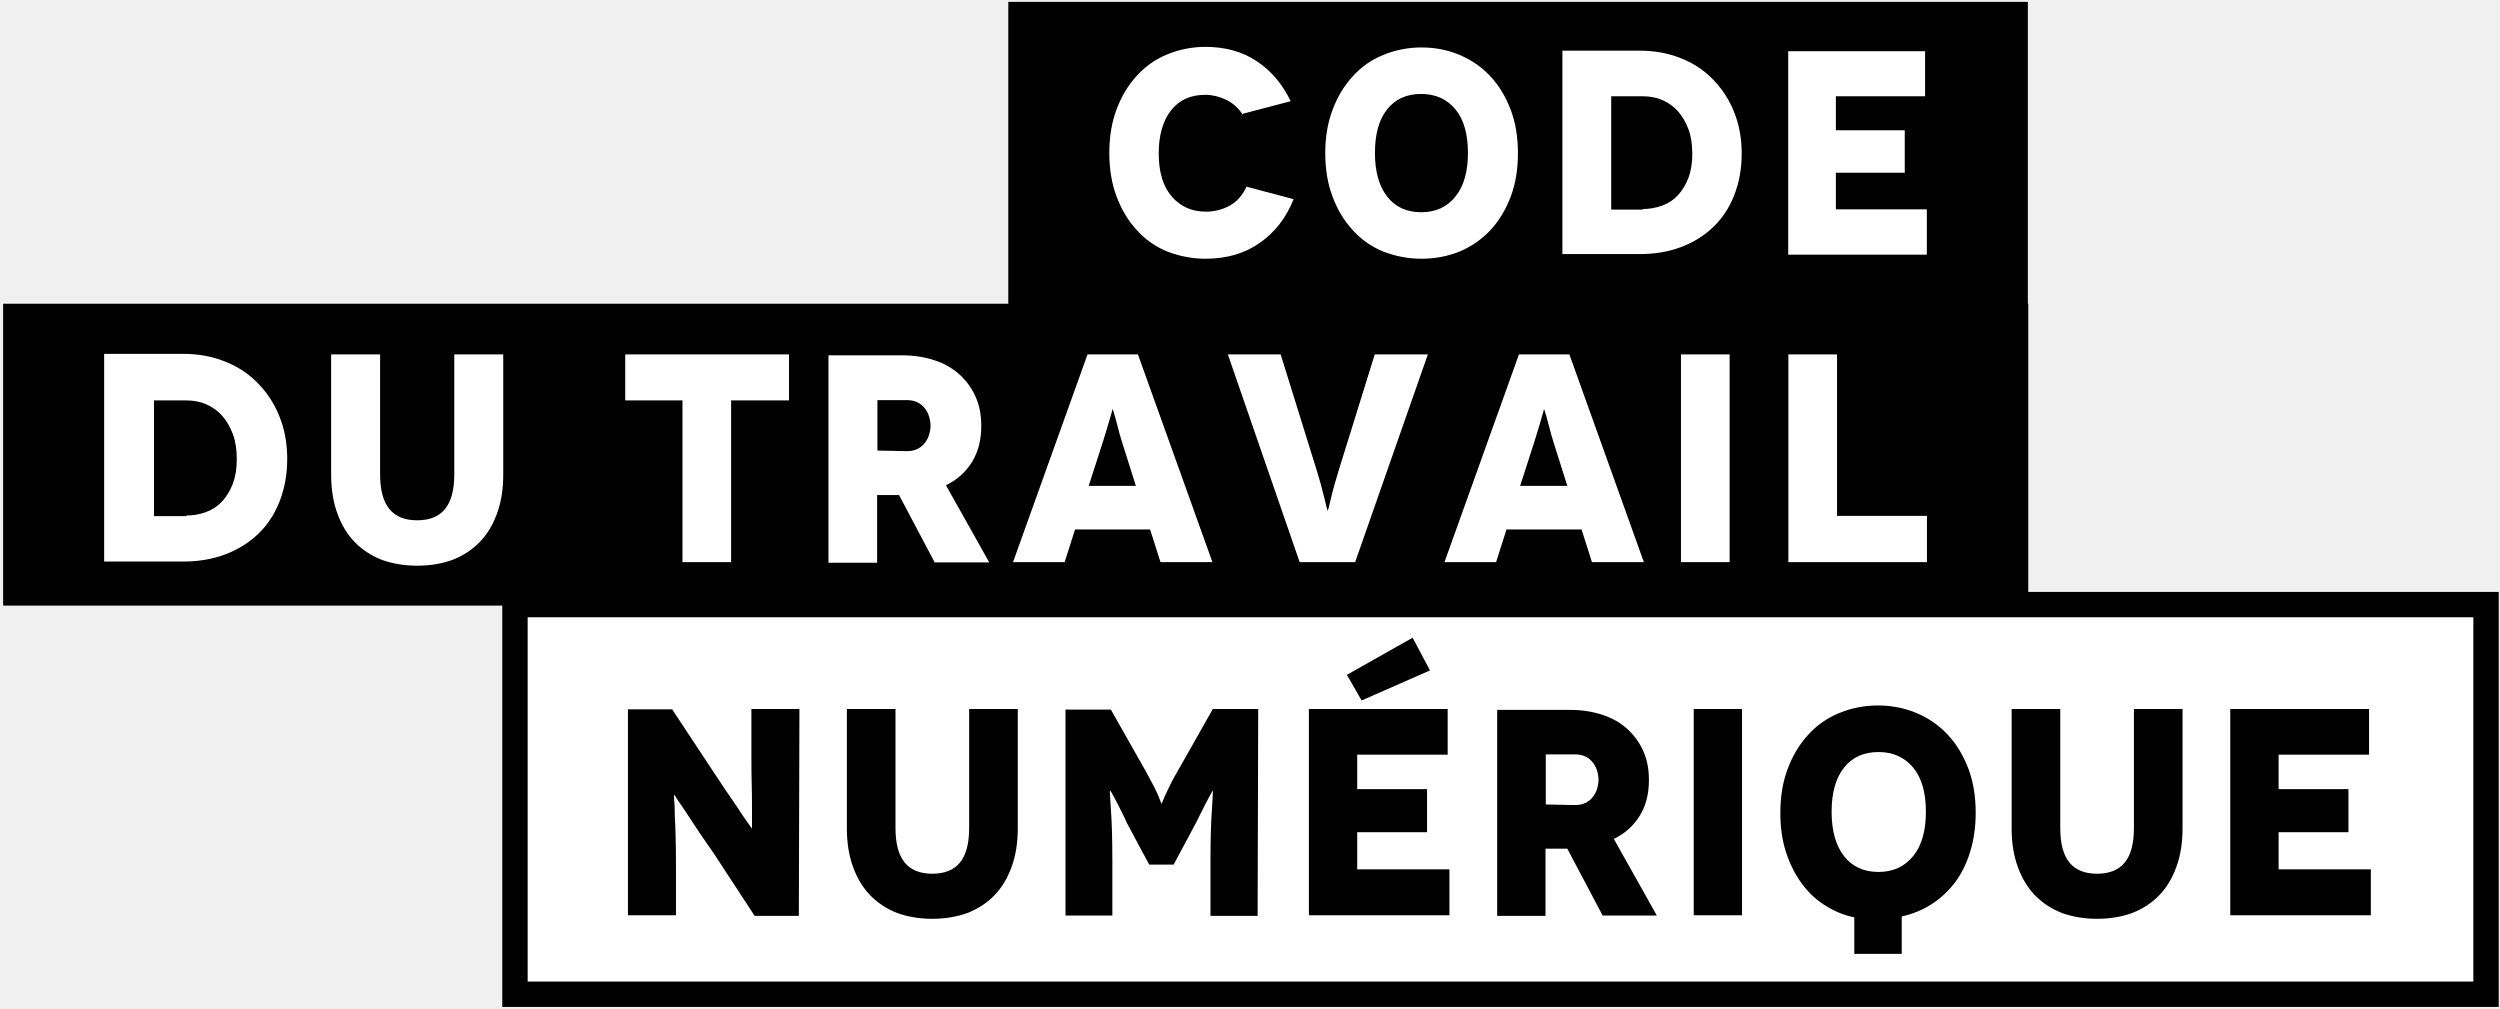
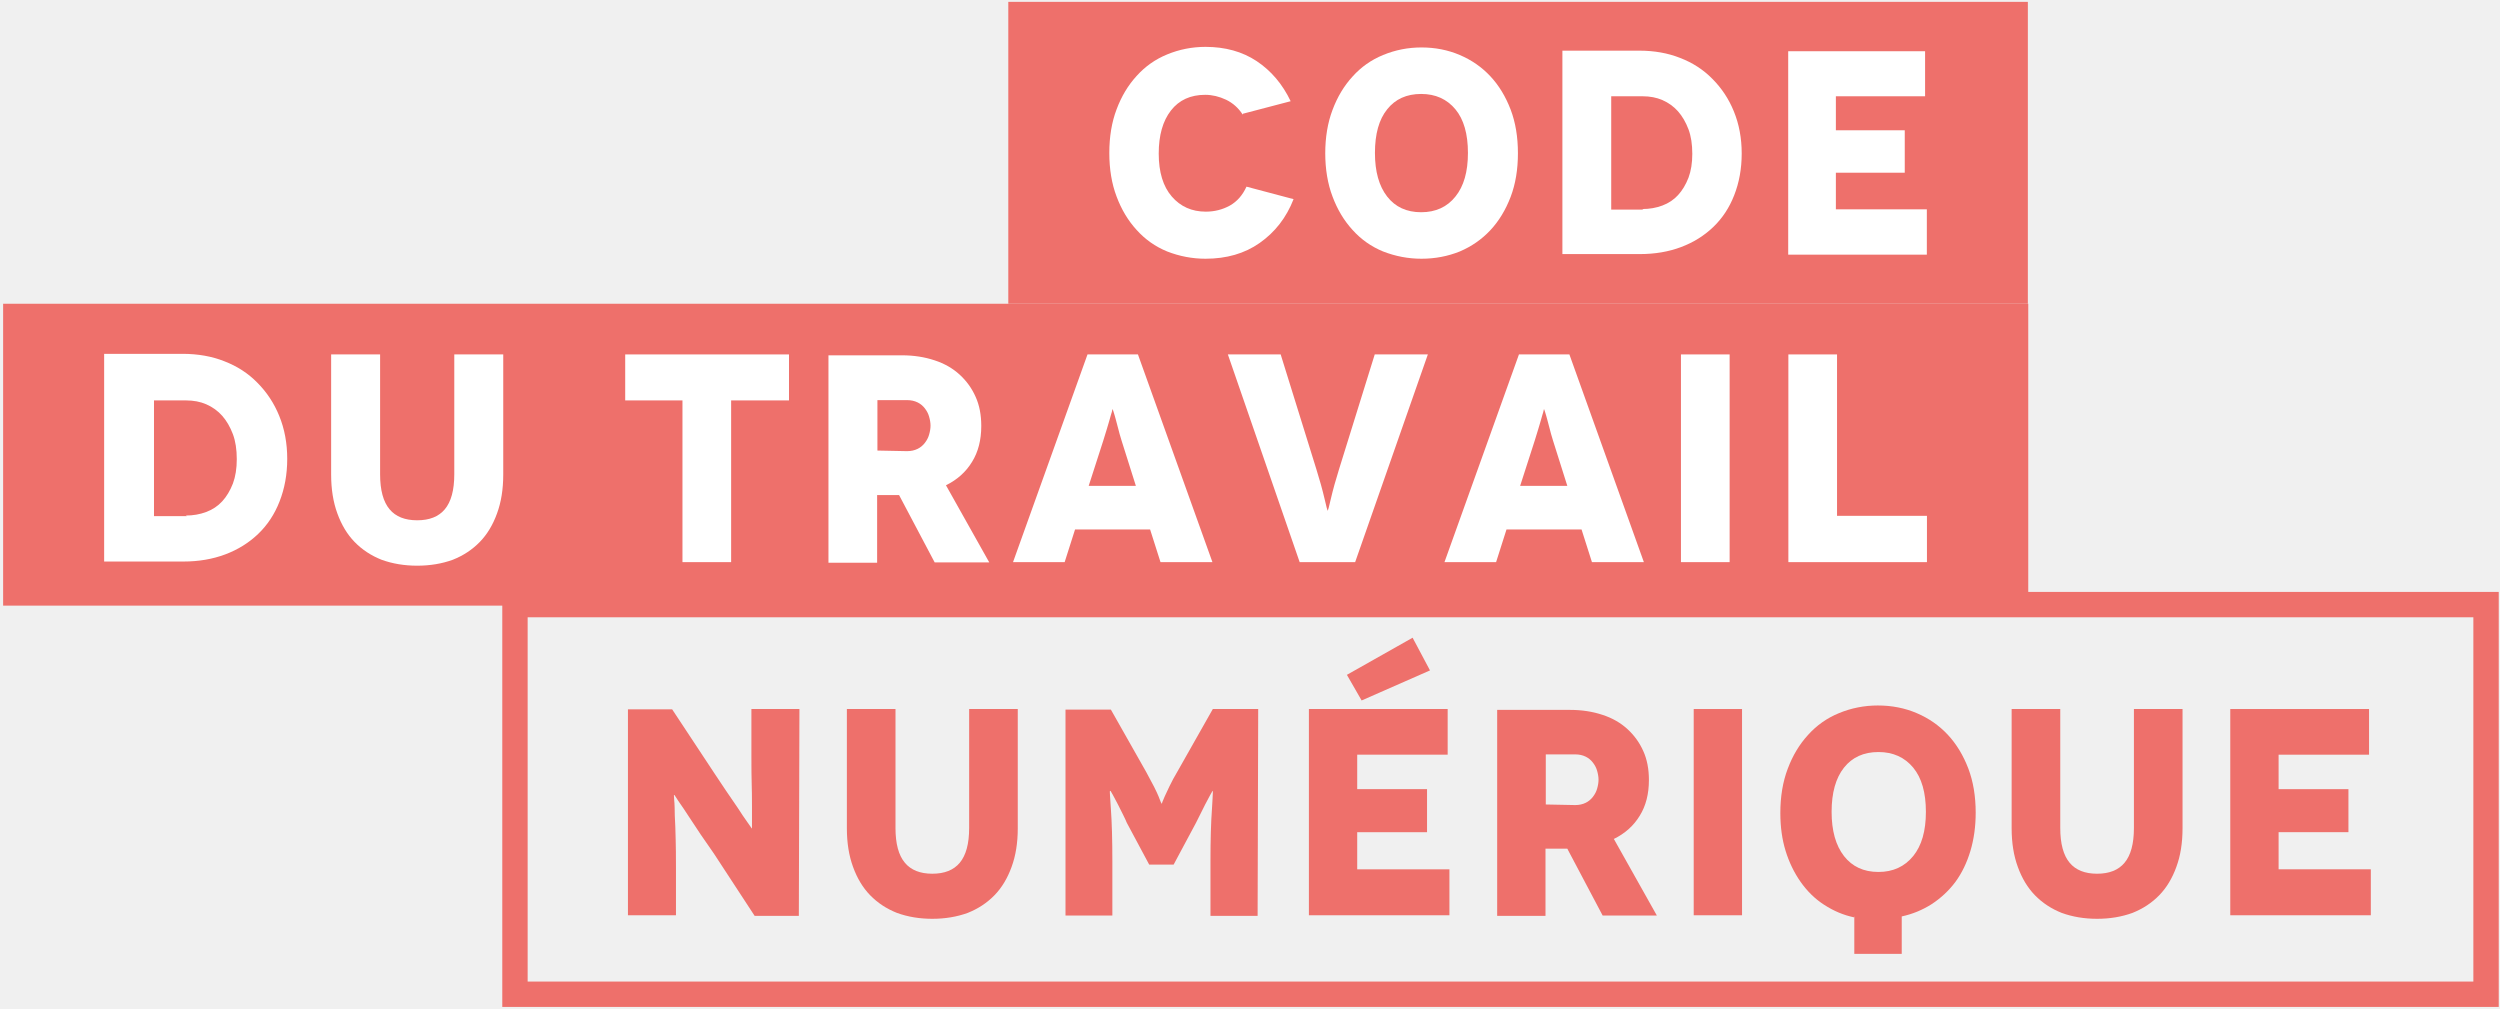
- <svg xmlns="http://www.w3.org/2000/svg" fill="none" viewBox="0 0 657 265" aria-label="Code du travail numérique" class="sc-1bce5a92-7 cUyIWP">
-   <path fill="#fff" d="M135 160h520v100H135z" />
-   <path fill="currentColor" d="M533.026 159.16H.822V79.824h532.204v79.336zm-.107-79.336H264.98V.488h267.939v79.336zM210.09 186.329l-.155 54.359h-11.616l-10.685-16.339c-.155-.259-1.316-1.936-3.484-5.034-.568-.826-1.677-2.503-3.329-5.033a99.201 99.201 0 0 0-2.556-3.793l-1.007-1.551h-.155l.078 1.396c.052.362.09 1.007.116 1.936.026.928.038 1.624.038 2.09.104 1.754.182 3.846.232 6.271.052 1.602.079 4.259.079 7.976v11.924h-12.623v-54.124h11.616l11.304 17.113 2.788 4.181c.104.154 1.162 1.704 3.175 4.645.259.414.672 1.046 1.239 1.898a44.728 44.728 0 0 0 1.317 1.897l1.084 1.548h.077v-5.652c0-2.477-.026-4.491-.077-6.04-.052-1.548-.077-3.975-.077-7.279v-12.389h12.621zm57.38 0v31.36c0 3.821-.543 7.201-1.627 10.144-1.084 2.995-2.581 5.473-4.491 7.435-1.961 2.012-4.31 3.561-7.046 4.645-2.839 1.032-5.936 1.548-9.292 1.548-3.355 0-6.452-.516-9.292-1.548-2.736-1.084-5.086-2.633-7.047-4.645-1.909-1.962-3.407-4.44-4.491-7.435-1.084-2.943-1.626-6.323-1.626-10.144v-31.36h12.777v31.283c0 4.13.825 7.176 2.477 9.137 1.6 1.911 4.002 2.865 7.202 2.865 3.201 0 5.601-.954 7.201-2.865 1.652-1.961 2.477-5.007 2.477-9.137v-31.283h12.778zm63.186 0-.155 54.359h-12.389v-14.326c0-5.627.128-10.196.387-13.706.052-1.031.104-1.91.154-2.632.052-.723.078-1.264.078-1.626v-.542h-.078l-.618 1.082c-.516.93-.956 1.757-1.318 2.48l-1.393 2.787-1.007 2.013-5.885 10.996h-6.427l-5.885-10.996a27.177 27.177 0 0 0-.929-2.013l-1.394-2.787a65.57 65.57 0 0 0-1.316-2.48l-.62-1.082h-.154c-.052 0-.052.388 0 1.161s.129 1.963.232 3.561c.258 3.511.388 8.08.388 13.707v14.324h-12.312v-54.124h11.924l9.292 16.415c1.652 2.994 2.736 5.137 3.253 6.428.464 1.238.723 1.858.773 1.858h.078l.154-.467c.052-.102.259-.591.62-1.469.414-.929.827-1.808 1.239-2.633a47.654 47.654 0 0 1 2.091-3.872l9.292-16.416h11.925zm27.181-2.246-3.872-6.736 17.268-9.756 4.569 8.593-17.965 7.899zm23.074 44.369v12.08h-36.934v-54.204h36.47v12.004h-23.772v9.059h18.352v11.305h-18.352v9.756h24.236zm25.323-17.035 7.744.155c1.032 0 1.961-.207 2.787-.619a5.35 5.35 0 0 0 1.858-1.549c.516-.671.878-1.368 1.084-2.091.259-.877.387-1.678.387-2.401 0-.723-.128-1.523-.387-2.4-.206-.723-.568-1.42-1.084-2.091a5.33 5.33 0 0 0-1.858-1.549c-.826-.412-1.755-.619-2.787-.619h-7.744v13.164zm14.945 29.192-9.292-17.577h-5.73v17.655h-12.699v-54.126h19.203c3.046 0 5.885.439 8.518 1.316 2.53.827 4.698 2.066 6.504 3.718a17.238 17.238 0 0 1 4.182 5.808c.98 2.166 1.47 4.696 1.47 7.588 0 3.665-.8 6.788-2.4 9.369-1.6 2.632-3.872 4.672-6.813 6.117l11.304 20.132h-14.247zm23.928-54.28h12.699v54.203h-12.699v-54.203zm57.689 38.639c2.22-2.736 3.329-6.608 3.329-11.614 0-5.059-1.109-8.931-3.329-11.616-2.272-2.735-5.318-4.103-9.138-4.103-3.872 0-6.892 1.368-9.06 4.103-2.168 2.736-3.252 6.608-3.252 11.616 0 4.956 1.084 8.828 3.252 11.614 2.168 2.787 5.188 4.182 9.06 4.182 3.82 0 6.866-1.395 9.138-4.182zm-15.487 15.796-.077.311c-2.736-.568-5.37-1.679-7.899-3.329-2.323-1.498-4.361-3.486-6.117-5.963-1.704-2.427-3.02-5.137-3.95-8.132-.928-2.993-1.393-6.323-1.393-9.988 0-4.336.645-8.208 1.936-11.615 1.291-3.458 3.072-6.426 5.343-8.905a21.995 21.995 0 0 1 8.13-5.729 26.519 26.519 0 0 1 10.222-2.014c3.665 0 7.072.671 10.221 2.014 3.149 1.342 5.859 3.226 8.131 5.652 2.27 2.426 4.077 5.394 5.42 8.904 1.29 3.408 1.936 7.28 1.936 11.616 0 3.613-.466 6.969-1.395 10.065-.929 3.097-2.245 5.808-3.948 8.132a24.624 24.624 0 0 1-6.195 5.807 24.106 24.106 0 0 1-7.898 3.252v9.834h-12.467v-9.912zm86.262-54.435v31.36c0 3.821-.542 7.201-1.626 10.144-1.084 2.995-2.582 5.473-4.491 7.435-1.961 2.012-4.311 3.561-7.047 4.645-2.838 1.032-5.936 1.548-9.292 1.548-3.354 0-6.452-.516-9.292-1.548-2.736-1.084-5.085-2.633-7.046-4.645-1.91-1.962-3.407-4.44-4.491-7.435-1.084-2.943-1.627-6.323-1.627-10.144v-31.36h12.778v31.283c0 4.13.825 7.176 2.477 9.137 1.6 1.911 4.001 2.865 7.201 2.865 3.202 0 5.602-.954 7.202-2.865 1.652-1.961 2.478-5.007 2.478-9.137v-31.283h12.776zm49.481 42.124v12.078h-36.936v-54.202h36.471v12.002h-23.772v9.06h18.352v11.304h-18.352v9.758h24.237z" />
-   <path fill="#fff" d="m49.125 135.641-.312-.156c1.924 0 3.718-.312 5.38-.936 1.664-.623 3.068-1.559 4.212-2.807 1.144-1.248 2.079-2.806 2.807-4.678.676-1.82 1.013-3.952 1.013-6.395 0-2.548-.337-4.731-1.013-6.551-.728-1.924-1.663-3.534-2.807-4.834-1.144-1.299-2.548-2.314-4.212-3.042-1.558-.676-3.326-1.013-5.301-1.013h-8.423v30.412h8.656zm-1.092-42.653h-.077c4.054 0 7.72.649 10.994 1.948 3.38 1.3 6.264 3.172 8.656 5.614 2.495 2.496 4.42 5.407 5.77 8.734 1.404 3.432 2.106 7.2 2.106 11.306 0 4.056-.675 7.799-2.028 11.23-1.3 3.326-3.17 6.161-5.614 8.5-2.443 2.338-5.328 4.132-8.656 5.38-3.327 1.248-6.992 1.87-10.995 1.87H27.37V92.988h20.664zm84.219.155v31.581c0 3.847-.546 7.252-1.637 10.216-1.092 3.015-2.6 5.509-4.523 7.484-1.976 2.028-4.341 3.588-7.096 4.68-2.86 1.039-5.978 1.559-9.357 1.559-3.38 0-6.499-.52-9.359-1.559-2.754-1.092-5.12-2.652-7.096-4.68-1.922-1.975-3.43-4.469-4.522-7.484-1.09-2.964-1.638-6.369-1.638-10.216V93.143h12.867v31.502c0 4.16.832 7.226 2.496 9.202 1.611 1.924 4.028 2.885 7.252 2.885 3.223 0 5.64-.961 7.252-2.885 1.663-1.976 2.495-5.042 2.495-9.202V93.143h12.866zm75.096 0v12.086h-15.206v42.499h-12.789v-42.499h-15.049V93.143h43.044zm23.237 25.264 7.799.156c1.039 0 1.975-.208 2.807-.622a5.36 5.36 0 0 0 1.87-1.562c.52-.674.884-1.377 1.092-2.104.26-.884.391-1.69.391-2.418 0-.727-.131-1.534-.391-2.418-.208-.726-.572-1.429-1.092-2.105a5.34 5.34 0 0 0-1.87-1.559c-.832-.416-1.768-.624-2.807-.624h-7.799v13.256zm15.051 29.398-9.359-17.7h-5.769v17.78h-12.789V93.377h19.338c3.068 0 5.927.441 8.579 1.325 2.547.832 4.729 2.079 6.549 3.743a17.345 17.345 0 0 1 4.211 5.849c.988 2.183 1.483 4.731 1.483 7.641 0 3.692-.807 6.836-2.419 9.435-1.611 2.652-3.899 4.705-6.861 6.16l11.384 20.275h-14.347zm52.871-20.118-3.743-11.853c-.416-1.351-.703-2.364-.859-3.042a49.832 49.832 0 0 0-.701-2.65 31.897 31.897 0 0 0-.273-.975 53.278 53.278 0 0 0-.272-.897l-.235-.702h-.077l-.156.702c-.054.156-.144.456-.274.897-.13.441-.221.767-.273.975-.052.208-.168.61-.351 1.208-.181.597-.325 1.08-.429 1.442l-.935 3.042-3.821 11.853h12.399zm3.742 11.463h-19.728l-2.729 8.577h-13.569l19.573-54.584h13.256l19.573 54.584h-13.646l-2.73-8.577zm72.99-46.007-19.105 54.585h-14.582l-18.87-54.585h13.88l9.357 30.1a108.513 108.513 0 0 1 2.183 7.876c.468 2.026.728 3.04.78 3.04h.078c.052 0 .312-1.014.78-3.04.571-2.444 1.3-5.07 2.183-7.876l9.357-30.1h13.959zm36.651 34.544-3.742-11.853c-.416-1.351-.703-2.364-.859-3.042a49.832 49.832 0 0 0-.701-2.65 32.648 32.648 0 0 0-.274-.975 38.93 38.93 0 0 0-.272-.897l-.234-.702h-.078l-.156.702a26.94 26.94 0 0 0-.273.897c-.131.441-.221.767-.273.975-.052.208-.168.61-.351 1.208-.181.597-.325 1.08-.429 1.442l-.935 3.042-3.821 11.853h12.398zm3.743 11.463h-19.728l-2.729 8.577h-13.57l19.574-54.584h13.256l19.573 54.584h-13.647l-2.729-8.577zm26.124-46.008h12.788v54.586h-12.788V93.142zm64.644 42.42v12.166h-36.416V93.142h12.788v42.42h23.628zM326.66 29.883l-.076.23c-1.121-1.731-2.572-3.03-4.353-3.897-1.833-.865-3.667-1.297-5.5-1.297-3.869 0-6.873 1.375-9.011 4.124-2.138 2.75-3.208 6.517-3.208 11.304 0 4.888 1.146 8.655 3.438 11.303 2.29 2.648 5.269 3.972 8.934 3.972 2.291 0 4.404-.535 6.339-1.604 1.884-1.07 3.336-2.726 4.353-4.964l12.374 3.282c-1.884 4.838-4.863 8.682-8.936 11.534-3.922 2.749-8.656 4.124-14.206 4.124-3.462 0-6.822-.638-10.081-1.91a21.717 21.717 0 0 1-8.019-5.652c-2.241-2.444-3.997-5.372-5.27-8.782-1.274-3.36-1.91-7.179-1.91-11.456 0-4.278.636-8.096 1.91-11.456 1.273-3.411 3.029-6.339 5.27-8.783a21.717 21.717 0 0 1 8.019-5.652 26.167 26.167 0 0 1 10.081-1.985c5.194 0 9.674 1.248 13.442 3.742 3.818 2.546 6.797 6.059 8.936 10.539l-12.526 3.284zm37.883 21.767c2.139 2.75 5.118 4.124 8.936 4.124 3.819 0 6.823-1.374 9.012-4.124 2.19-2.698 3.284-6.517 3.284-11.456 0-4.99-1.094-8.81-3.284-11.456-2.24-2.698-5.245-4.048-9.012-4.048-3.818 0-6.797 1.35-8.936 4.048-2.138 2.647-3.208 6.465-3.208 11.456 0 4.888 1.07 8.707 3.208 11.456zm-16.268-11.303c0-4.277.638-8.096 1.91-11.457 1.273-3.41 3.029-6.338 5.27-8.782a21.717 21.717 0 0 1 8.019-5.652 26.192 26.192 0 0 1 10.081-1.986c3.615 0 6.976.663 10.082 1.986 3.105 1.324 5.778 3.182 8.018 5.576 2.24 2.393 4.023 5.32 5.347 8.782 1.273 3.361 1.909 7.179 1.909 11.456 0 4.277-.636 8.096-1.909 11.456-1.324 3.462-3.107 6.39-5.347 8.783s-4.913 4.252-8.018 5.576c-3.158 1.272-6.518 1.91-10.082 1.91-3.462 0-6.822-.638-10.081-1.91a21.717 21.717 0 0 1-8.019-5.652c-2.241-2.444-3.997-5.372-5.27-8.783-1.272-3.36-1.91-7.178-1.91-11.456v.153zm83.631 14.74-.306-.152c1.884 0 3.64-.307 5.27-.918 1.629-.61 3.004-1.528 4.124-2.749 1.12-1.221 2.037-2.75 2.749-4.583.663-1.782.993-3.869.993-6.262 0-2.495-.33-4.634-.993-6.416-.712-1.883-1.629-3.462-2.749-4.735-1.12-1.272-2.495-2.265-4.124-2.979-1.527-.661-3.259-.992-5.194-.992h-8.248v29.786h8.478zm-1.07-41.776h-.076c3.971 0 7.56.636 10.768 1.909 3.31 1.272 6.136 3.105 8.478 5.499 2.444 2.444 4.328 5.294 5.652 8.553 1.374 3.361 2.062 7.052 2.062 11.075 0 3.972-.662 7.637-1.986 10.997-1.272 3.259-3.106 6.033-5.499 8.325-2.393 2.291-5.219 4.048-8.477 5.27-3.259 1.221-6.848 1.833-10.768 1.833h-20.392V13.311h20.238zm75.536 41.699v11.914h-36.431V13.462h35.972v11.84h-23.446v8.935h18.101v11.15h-18.101v9.623h23.905z" />
-   <path fill="currentColor" d="M138.666 257.954h511.333v-95.732H138.666v95.732zm518 6.667H131.999V155.556h524.667v109.065z" />
+ <svg xmlns="http://www.w3.org/2000/svg" width="657" height="265" viewBox="0 0 657 265" fill="none">
+   <path d="M533.026 159.16H0.822V79.824H533.026V159.16Z" fill="#EE706B" />
+   <path d="M532.919 79.824H264.98V0.488H532.919V79.824Z" fill="#EE706B" />
+   <path d="M210.09 186.329L209.935 240.688H198.319L187.634 224.349C187.479 224.09 186.318 222.413 184.15 219.315C183.582 218.489 182.473 216.812 180.821 214.282C180.097 213.146 179.246 211.881 178.265 210.489L177.258 208.938H177.103L177.181 210.334C177.233 210.696 177.271 211.341 177.297 212.27C177.323 213.198 177.335 213.894 177.335 214.36C177.439 216.114 177.517 218.206 177.567 220.631C177.619 222.233 177.646 224.89 177.646 228.607V240.531H165.023V186.407H176.639L187.943 203.52L190.731 207.701C190.835 207.855 191.893 209.405 193.906 212.346C194.165 212.76 194.578 213.392 195.145 214.244C195.713 215.096 196.151 215.727 196.462 216.141L197.546 217.689H197.623V216.141V212.037C197.623 209.56 197.597 207.546 197.546 205.997C197.494 204.449 197.469 202.022 197.469 198.718V186.329H210.09Z" fill="#EE706B" />
+   <path d="M267.47 186.329V217.689C267.47 221.51 266.927 224.89 265.843 227.833C264.759 230.828 263.262 233.306 261.352 235.268C259.391 237.28 257.042 238.829 254.306 239.913C251.467 240.945 248.37 241.461 245.014 241.461C241.659 241.461 238.562 240.945 235.722 239.913C232.986 238.829 230.636 237.28 228.675 235.268C226.766 233.306 225.268 230.828 224.184 227.833C223.1 224.89 222.558 221.51 222.558 217.689V186.329H235.335V217.612C235.335 221.742 236.16 224.788 237.812 226.749C239.412 228.66 241.814 229.614 245.014 229.614C248.215 229.614 250.615 228.66 252.215 226.749C253.867 224.788 254.692 221.742 254.692 217.612V186.329H267.47Z" fill="#EE706B" />
+   <path d="M330.656 186.329L330.501 240.688H318.112V226.362C318.112 220.735 318.24 216.166 318.499 212.656C318.551 211.625 318.603 210.746 318.653 210.024C318.705 209.301 318.731 208.76 318.731 208.398V207.856H318.653L318.035 208.938C317.519 209.868 317.079 210.695 316.717 211.418L315.324 214.205L314.317 216.218L308.432 227.214H302.005L296.12 216.218C295.915 215.702 295.604 215.03 295.191 214.205L293.797 211.418C293.436 210.695 292.997 209.868 292.481 208.938L291.861 207.856H291.707C291.655 207.856 291.655 208.244 291.707 209.017C291.759 209.79 291.836 210.98 291.939 212.578C292.197 216.089 292.327 220.658 292.327 226.285V240.609H280.015V186.485H291.939L301.231 202.9C302.883 205.894 303.967 208.037 304.484 209.328C304.948 210.566 305.207 211.186 305.257 211.186H305.335L305.489 210.719C305.541 210.617 305.748 210.128 306.109 209.25C306.523 208.321 306.936 207.442 307.348 206.617C307.968 205.326 308.665 204.036 309.439 202.745L318.731 186.329H330.656Z" fill="#EE706B" />
+   <path d="M357.837 184.083L353.965 177.347L371.233 167.591L375.802 176.184L357.837 184.083ZM380.911 228.452V240.532H343.977V186.328H380.447V198.332H356.675V207.391H375.027V218.696H356.675V228.452H380.911Z" fill="#EE706B" />
+   <path d="M406.234 211.417L413.978 211.572C415.01 211.572 415.939 211.365 416.765 210.953C417.487 210.591 418.107 210.075 418.623 209.404C419.139 208.733 419.501 208.036 419.707 207.313C419.966 206.436 420.094 205.635 420.094 204.912C420.094 204.189 419.966 203.389 419.707 202.512C419.501 201.789 419.139 201.092 418.623 200.421C418.107 199.749 417.487 199.233 416.765 198.872C415.939 198.46 415.01 198.253 413.978 198.253H406.234V211.417ZM421.179 240.609L411.887 223.032H406.157V240.687H393.458V186.561H412.661C415.707 186.561 418.546 187 421.179 187.877C423.709 188.704 425.877 189.943 427.683 191.595C429.49 193.247 430.883 195.183 431.865 197.403C432.845 199.569 433.335 202.099 433.335 204.991C433.335 208.656 432.535 211.779 430.935 214.36C429.335 216.992 427.063 219.032 424.122 220.477L435.426 240.609H421.179Z" fill="#EE706B" />
+   <path d="M445.107 186.329H457.806V240.532H445.107V186.329Z" fill="#EE706B" />
+   <path d="M502.796 224.968C505.016 222.232 506.125 218.36 506.125 213.354C506.125 208.295 505.016 204.423 502.796 201.738C500.524 199.003 497.478 197.635 493.658 197.635C489.786 197.635 486.766 199.003 484.598 201.738C482.43 204.474 481.346 208.346 481.346 213.354C481.346 218.31 482.43 222.182 484.598 224.968C486.766 227.755 489.786 229.15 493.658 229.15C497.478 229.15 500.524 227.755 502.796 224.968V224.968ZM487.309 240.764L487.232 241.075C484.496 240.507 481.862 239.396 479.333 237.746C477.01 236.248 474.972 234.26 473.216 231.783C471.512 229.356 470.196 226.646 469.266 223.651C468.338 220.658 467.873 217.328 467.873 213.663C467.873 209.327 468.518 205.455 469.809 202.048C471.1 198.59 472.881 195.622 475.152 193.143C477.424 190.614 480.133 188.703 483.282 187.414C486.534 186.071 489.941 185.4 493.504 185.4C497.169 185.4 500.576 186.071 503.725 187.414C506.874 188.756 509.584 190.64 511.856 193.066C514.126 195.492 515.933 198.46 517.276 201.97C518.566 205.378 519.212 209.25 519.212 213.586C519.212 217.199 518.746 220.555 517.817 223.651C516.888 226.748 515.572 229.459 513.869 231.783C512.165 234.054 510.1 235.99 507.674 237.59C505.248 239.139 502.614 240.223 499.776 240.842V250.676H487.309V240.764Z" fill="#EE706B" />
+   <path d="M573.571 186.329V217.689C573.571 221.51 573.029 224.89 571.945 227.833C570.861 230.828 569.363 233.306 567.454 235.268C565.493 237.28 563.143 238.829 560.407 239.913C557.569 240.945 554.471 241.461 551.115 241.461C547.761 241.461 544.663 240.945 541.823 239.913C539.087 238.829 536.738 237.28 534.777 235.268C532.867 233.306 531.37 230.828 530.286 227.833C529.202 224.89 528.659 221.51 528.659 217.689V186.329H541.437V217.612C541.437 221.742 542.262 224.788 543.914 226.749C545.514 228.66 547.915 229.614 551.115 229.614C554.317 229.614 556.717 228.66 558.317 226.749C559.969 224.788 560.795 221.742 560.795 217.612V186.329H573.571Z" fill="#EE706B" />
+   <path d="M623.052 228.453V240.531H586.116V186.329H622.587V198.331H598.815V207.391H617.167V218.695H598.815V228.453H623.052Z" fill="#EE706B" />
+   <path d="M49.125 135.641L48.813 135.485C50.737 135.485 52.531 135.173 54.193 134.549C55.857 133.926 57.261 132.99 58.405 131.742C59.549 130.494 60.484 128.936 61.212 127.064C61.888 125.244 62.225 123.112 62.225 120.669C62.225 118.121 61.888 115.938 61.212 114.118C60.484 112.194 59.549 110.584 58.405 109.284C57.261 107.985 55.857 106.97 54.193 106.242C52.635 105.566 50.867 105.229 48.892 105.229H40.469V135.641H49.125ZM48.033 92.988H47.956C52.011 92.988 55.676 93.637 58.95 94.936C62.329 96.236 65.215 98.108 67.606 100.55C70.101 103.046 72.025 105.957 73.376 109.284C74.78 112.716 75.483 116.484 75.483 120.59C75.483 124.646 74.806 128.389 73.454 131.82C72.154 135.146 70.284 137.981 67.84 140.32C65.397 142.658 62.512 144.452 59.184 145.7C55.857 146.948 52.192 147.57 48.189 147.57H27.369V92.988H48.033Z" fill="white" />
+   <path d="M132.252 93.143V124.724C132.252 128.571 131.706 131.976 130.615 134.94C129.523 137.955 128.015 140.449 126.092 142.424C124.116 144.452 121.751 146.012 118.996 147.104C116.136 148.143 113.018 148.663 109.639 148.663C106.259 148.663 103.14 148.143 100.28 147.104C97.526 146.012 95.16 144.452 93.184 142.424C91.262 140.449 89.754 137.955 88.662 134.94C87.571 131.976 87.024 128.571 87.024 124.724V93.143H99.891V124.645C99.891 128.805 100.723 131.871 102.387 133.847C103.998 135.771 106.415 136.732 109.639 136.732C112.862 136.732 115.279 135.771 116.891 133.847C118.554 131.871 119.386 128.805 119.386 124.645V93.143H132.252Z" fill="white" />
+   <path d="M207.348 93.143V105.229H192.142V147.728H179.353V105.229H164.304V93.143H207.348Z" fill="white" />
+   <path d="M230.585 118.407L238.384 118.563C239.423 118.563 240.359 118.355 241.191 117.941C241.919 117.575 242.543 117.057 243.061 116.379C243.581 115.705 243.945 115.002 244.153 114.275C244.413 113.391 244.544 112.585 244.544 111.857C244.544 111.13 244.413 110.323 244.153 109.439C243.945 108.713 243.581 108.01 243.061 107.334C242.543 106.658 241.919 106.138 241.191 105.775C240.359 105.359 239.423 105.151 238.384 105.151H230.585V118.407ZM245.636 147.805L236.277 130.105H230.508V147.885H217.719V93.377H237.057C240.125 93.377 242.984 93.818 245.636 94.702C248.183 95.534 250.365 96.781 252.185 98.445C254.005 100.109 255.408 102.058 256.396 104.294C257.384 106.477 257.879 109.025 257.879 111.935C257.879 115.627 257.072 118.771 255.46 121.37C253.849 124.022 251.561 126.075 248.599 127.53L259.983 147.805H245.636Z" fill="white" />
+   <path d="M298.507 127.687L294.764 115.834C294.348 114.483 294.061 113.47 293.905 112.792C293.697 111.908 293.464 111.026 293.204 110.142C293.151 109.934 293.06 109.608 292.931 109.167C292.8 108.726 292.709 108.426 292.659 108.27L292.424 107.568H292.347L292.191 108.27C292.137 108.426 292.047 108.726 291.917 109.167C291.787 109.608 291.696 109.934 291.644 110.142C291.592 110.35 291.476 110.752 291.293 111.35C291.112 111.947 290.968 112.43 290.864 112.792L289.929 115.834L286.108 127.687H298.507ZM302.249 139.15H282.521L279.792 147.727H266.223L285.796 93.143H299.052L318.625 147.727H304.979L302.249 139.15Z" fill="white" />
+   <path d="M375.239 93.143L356.134 147.728H341.552L322.682 93.143H336.562L345.919 123.243C346.803 126.049 347.531 128.675 348.102 131.119C348.57 133.145 348.83 134.159 348.882 134.159H348.96C349.012 134.159 349.272 133.145 349.74 131.119C350.311 128.675 351.04 126.049 351.923 123.243L361.28 93.143H375.239Z" fill="white" />
+   <path d="M411.89 127.687L408.148 115.834C407.732 114.483 407.445 113.47 407.289 112.792C407.081 111.908 406.848 111.026 406.588 110.142C406.534 109.934 406.444 109.608 406.314 109.167C406.184 108.726 406.093 108.426 406.042 108.27L405.808 107.568H405.73L405.574 108.27C405.521 108.426 405.43 108.726 405.301 109.167C405.17 109.608 405.08 109.934 405.028 110.142C404.976 110.35 404.86 110.752 404.677 111.35C404.496 111.947 404.352 112.43 404.248 112.792L403.313 115.834L399.492 127.687H411.89ZM415.633 139.15H395.905L393.176 147.727H379.606L399.18 93.143H412.436L432.009 147.727H418.362L415.633 139.15Z" fill="white" />
+   <path d="M441.757 93.142H454.545V147.728H441.757V93.142Z" fill="white" />
+   <path d="M506.401 135.562V147.728H469.985V93.142H482.773V135.562H506.401Z" fill="white" />
+   <path d="M326.66 29.883L326.584 30.112C325.463 28.382 324.012 27.083 322.231 26.216C320.398 25.351 318.564 24.919 316.731 24.919C312.862 24.919 309.858 26.294 307.72 29.043C305.582 31.792 304.512 35.56 304.512 40.347C304.512 45.235 305.658 49.002 307.95 51.65C310.24 54.298 313.219 55.622 316.884 55.622C319.175 55.622 321.288 55.087 323.223 54.018C325.107 52.948 326.559 51.292 327.576 49.054L339.95 52.336C338.066 57.174 335.087 61.018 331.014 63.87C327.092 66.619 322.358 67.994 316.808 67.994C313.346 67.994 309.986 67.356 306.727 66.084C303.622 64.811 300.948 62.927 298.708 60.432C296.467 57.988 294.711 55.06 293.438 51.65C292.164 48.29 291.528 44.471 291.528 40.194C291.528 35.916 292.164 32.098 293.438 28.738C294.711 25.327 296.467 22.399 298.708 19.955C300.948 17.46 303.622 15.576 306.727 14.303C309.935 12.979 313.295 12.318 316.808 12.318C322.002 12.318 326.482 13.566 330.25 16.06C334.068 18.606 337.047 22.119 339.186 26.599L326.66 29.883Z" fill="white" />
+   <path d="M364.543 51.65C366.682 54.4 369.661 55.774 373.479 55.774C377.298 55.774 380.302 54.4 382.491 51.65C384.681 48.952 385.775 45.133 385.775 40.194C385.775 35.203 384.681 31.385 382.491 28.738C380.251 26.04 377.246 24.69 373.479 24.69C369.661 24.69 366.682 26.04 364.543 28.738C362.405 31.385 361.335 35.203 361.335 40.194C361.335 45.082 362.405 48.901 364.543 51.65ZM348.275 40.347C348.275 36.07 348.913 32.252 350.185 28.89C351.458 25.48 353.214 22.552 355.455 20.108C357.695 17.613 360.369 15.729 363.474 14.456C366.682 13.133 370.042 12.47 373.555 12.47C377.17 12.47 380.531 13.133 383.637 14.456C386.742 15.78 389.415 17.638 391.655 20.032C393.895 22.425 395.678 25.352 397.002 28.814C398.275 32.175 398.911 35.993 398.911 40.27C398.911 44.547 398.275 48.366 397.002 51.726C395.678 55.188 393.895 58.117 391.655 60.509C389.415 62.902 386.742 64.761 383.637 66.085C380.479 67.357 377.119 67.994 373.555 67.994C370.093 67.994 366.733 67.357 363.474 66.085C360.369 64.811 357.695 62.928 355.455 60.433C353.214 57.989 351.458 55.061 350.185 51.65C348.913 48.29 348.275 44.471 348.275 40.194V40.347Z" fill="white" />
+   <path d="M431.906 55.087L431.6 54.935C433.484 54.935 435.24 54.628 436.87 54.017C438.499 53.407 439.874 52.489 440.994 51.268C442.114 50.047 443.031 48.519 443.743 46.685C444.406 44.903 444.736 42.816 444.736 40.423C444.736 37.928 444.406 35.789 443.743 34.007C443.031 32.124 442.114 30.545 440.994 29.272C439.874 28 438.499 27.007 436.87 26.293C435.343 25.632 433.611 25.301 431.676 25.301H423.428V55.087H431.906ZM430.836 13.311H430.76C434.731 13.311 438.32 13.947 441.528 15.22C444.838 16.492 447.664 18.325 450.006 20.719C452.45 23.163 454.334 26.013 455.658 29.272C457.032 32.633 457.72 36.324 457.72 40.347C457.72 44.319 457.058 47.984 455.734 51.344C454.462 54.603 452.628 57.377 450.235 59.669C447.842 61.96 445.016 63.717 441.758 64.939C438.499 66.16 434.91 66.772 430.99 66.772H410.598V13.311H430.836Z" fill="white" />
+   <path d="M506.372 55.011V66.924H469.941V13.463H505.913V25.301H482.467V34.237H500.568V45.388H482.467V55.011H506.372Z" fill="white" />
+   <path d="M138.666 257.954H649.999V162.222H138.666V257.954ZM656.666 264.621H131.999V155.556H656.666V264.621Z" fill="#EE706B" />
</svg>
